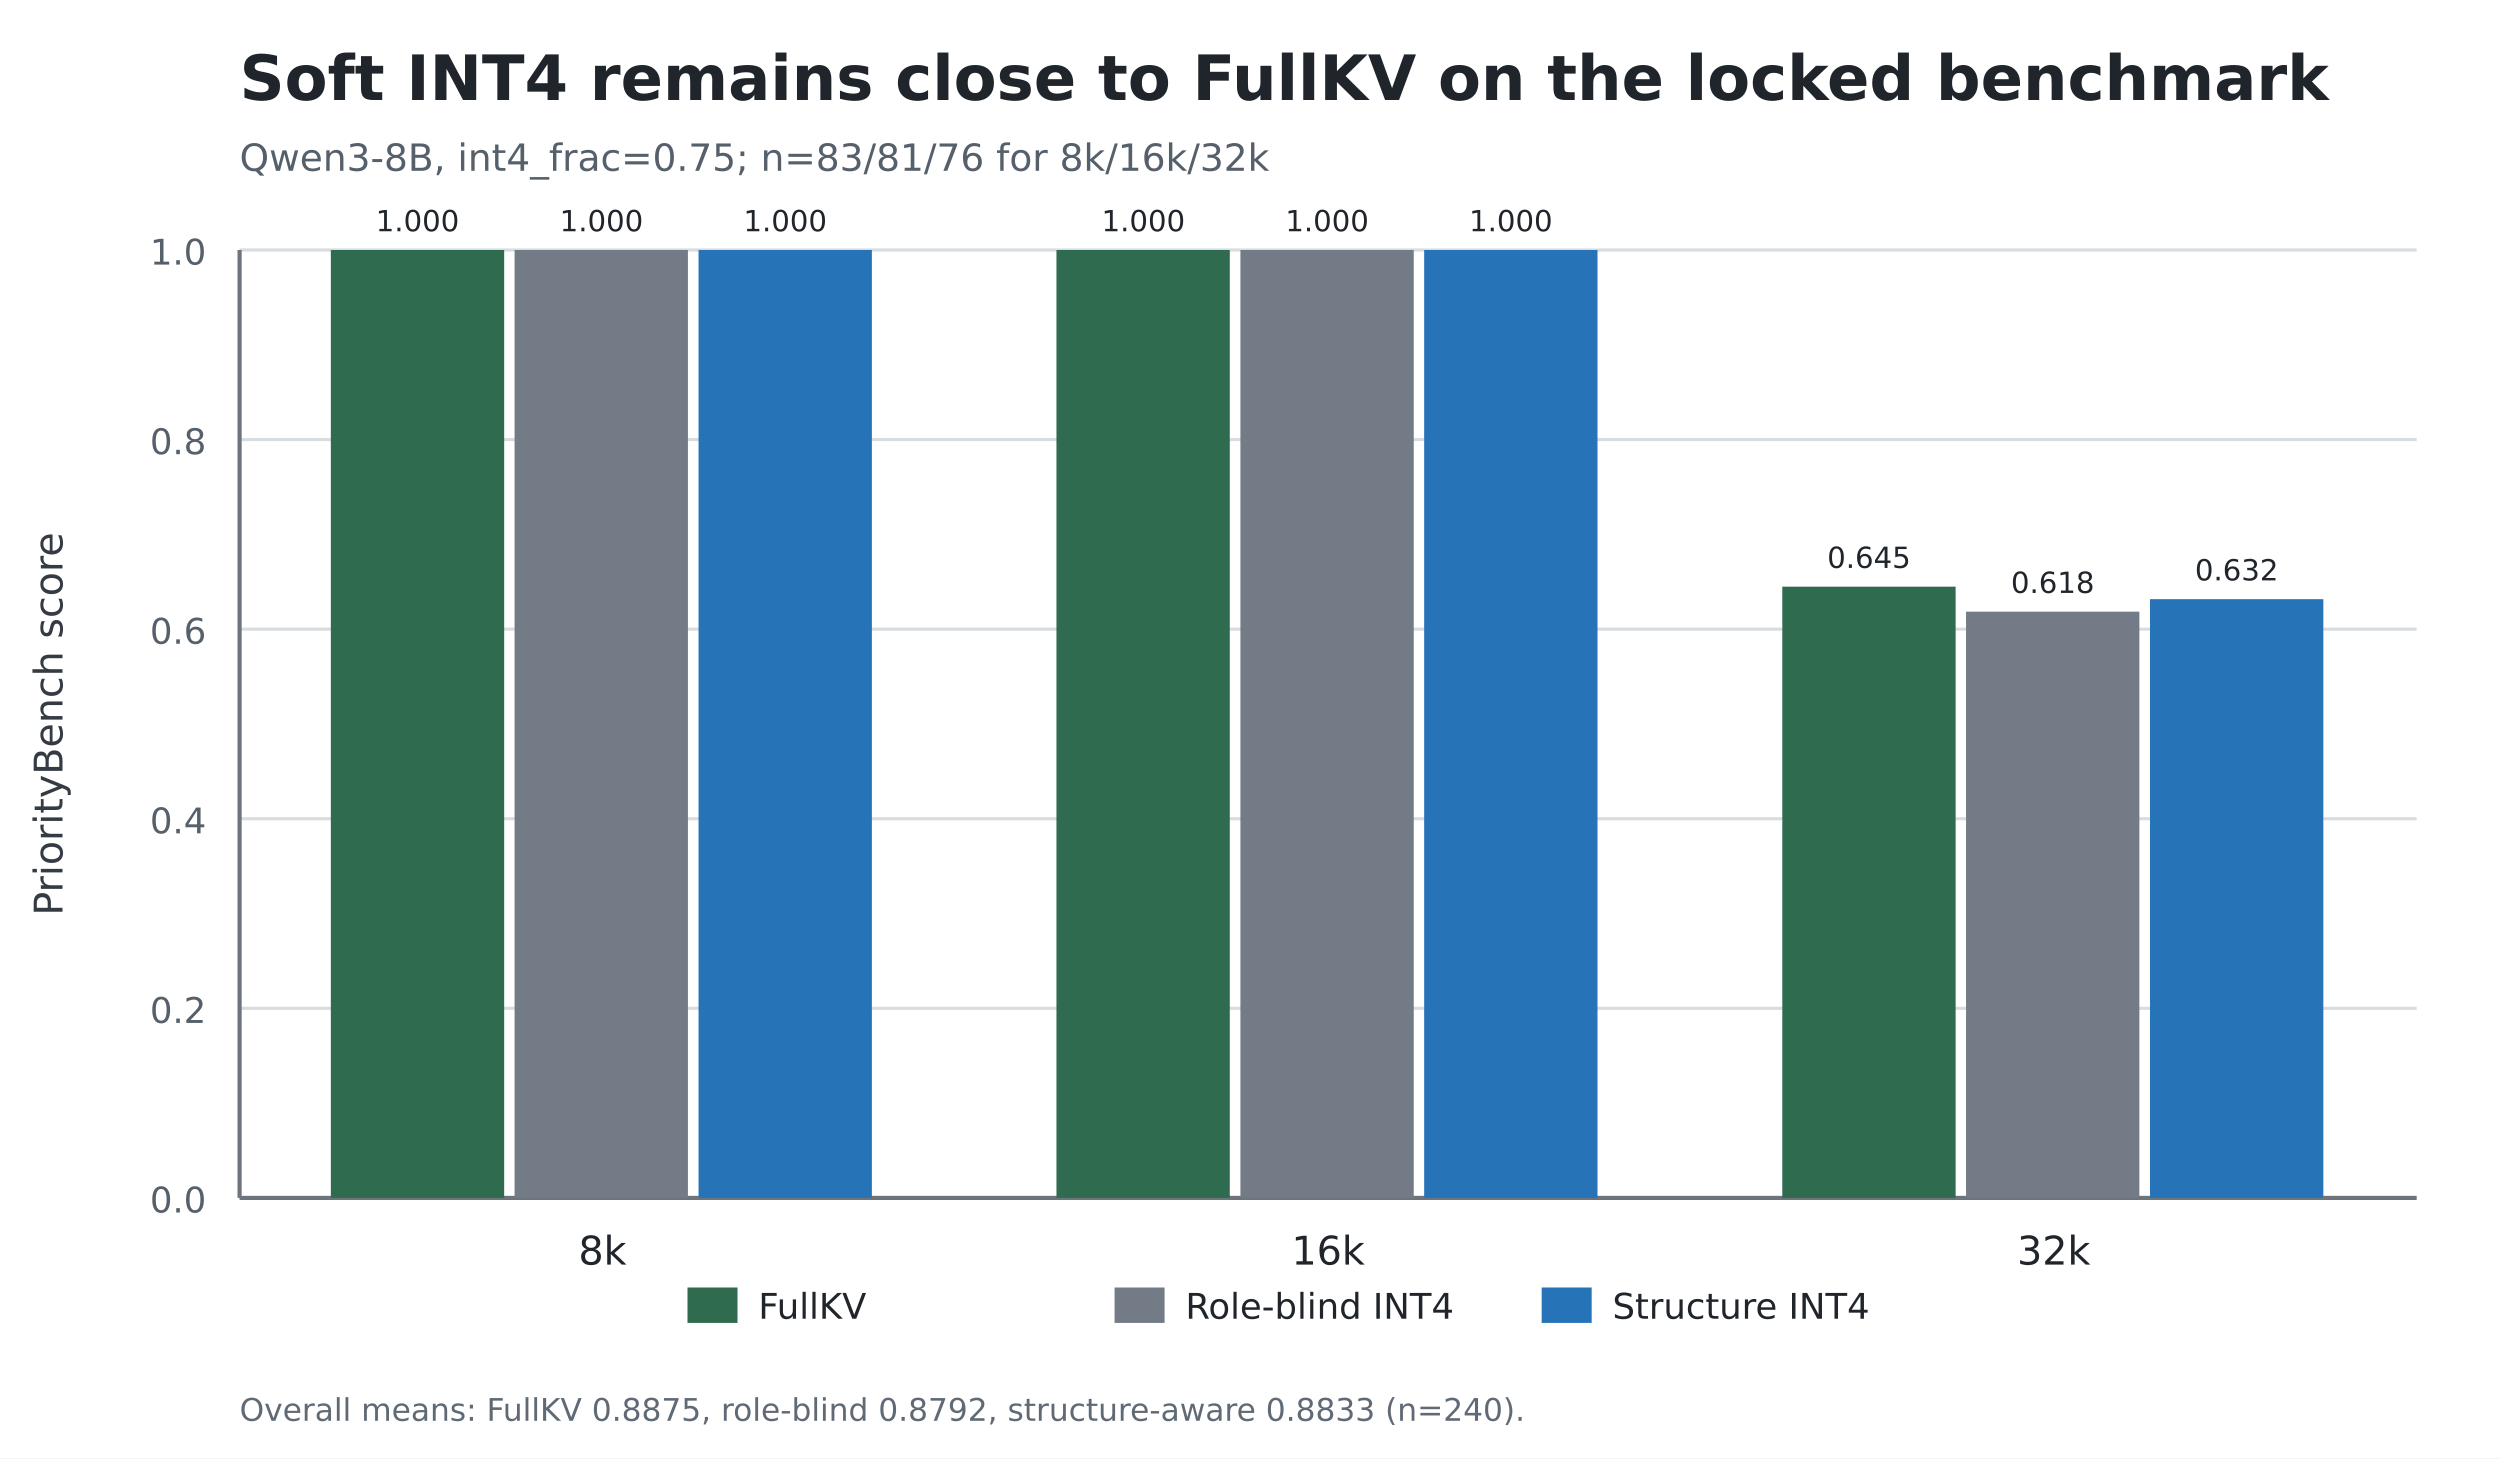
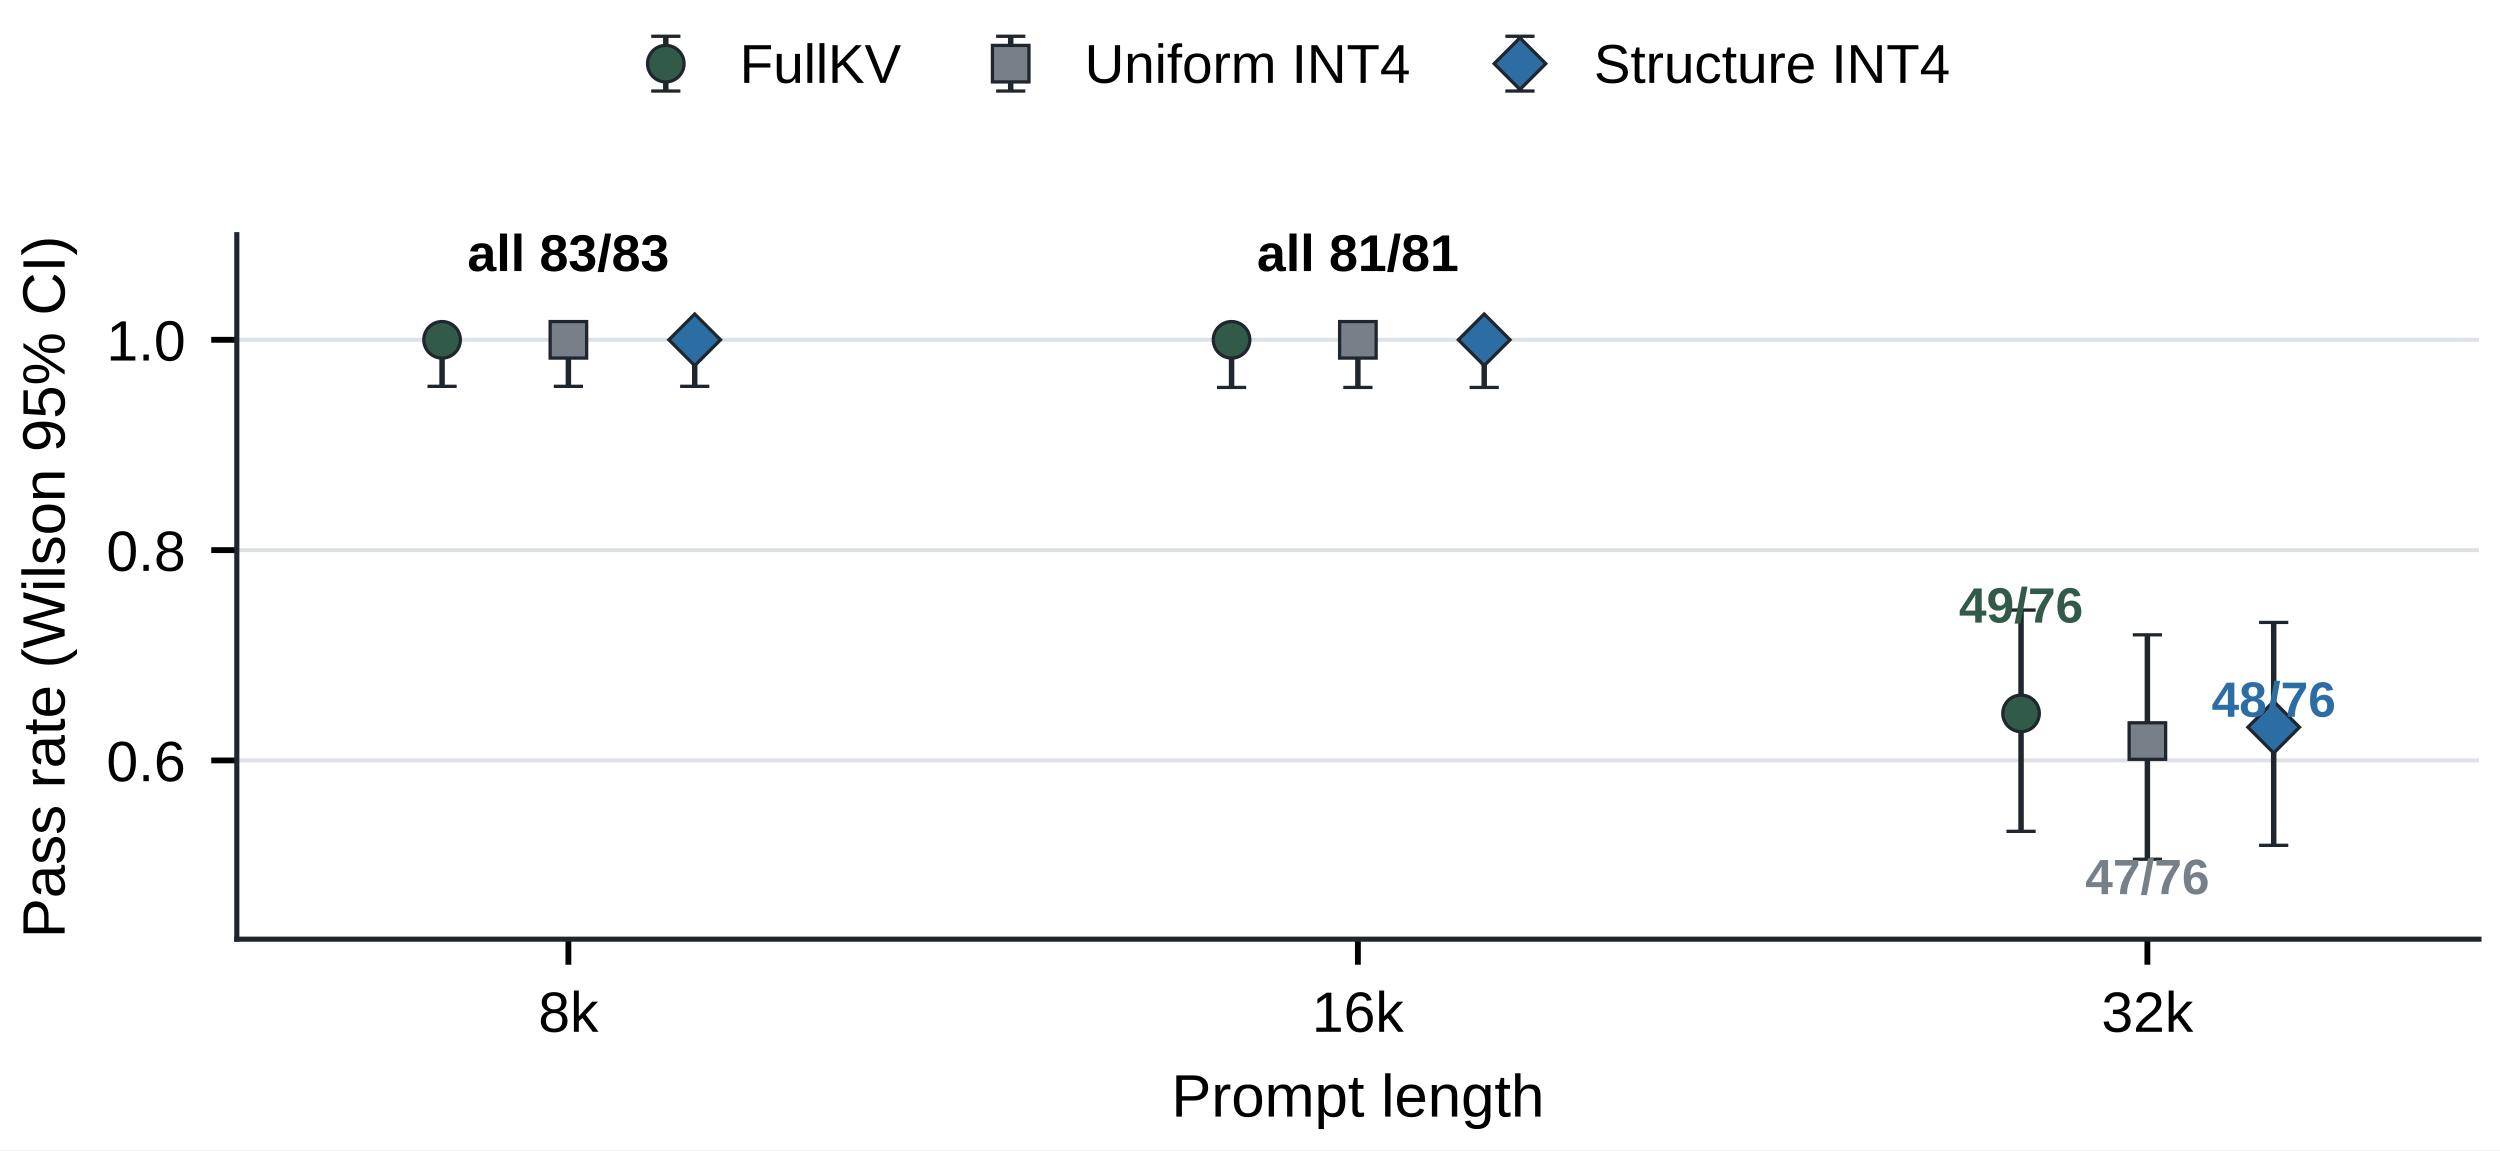
- <svg xmlns="http://www.w3.org/2000/svg" width="1200" height="700" viewBox="0 0 1200 700" role="img" aria-labelledby="title">
+ <svg xmlns="http://www.w3.org/2000/svg" xmlns:xlink="http://www.w3.org/1999/xlink" width="342.234pt" height="157.464pt" viewBox="0 0 342.234 157.464" version="1.1">
  <defs>
-     <marker id="arrowhead" markerWidth="10" markerHeight="7" refX="9" refY="3.5" orient="auto">
-       <polygon points="0 0, 10 3.5, 0 7" fill="#4E5964" />
-     </marker>
+     <style type="text/css">*{stroke-linejoin: round; stroke-linecap: butt}</style>
  </defs>
-   <rect x="0.0" y="0.0" width="1200.0" height="700.0" fill="#FFFFFF" stroke="none" />
-   <text x="115.0" y="48.0" text-anchor="start" font-family="DejaVu Sans,Arial,sans-serif" font-size="30" font-weight="700" fill="#20252B">Soft INT4 remains close to FullKV on the locked benchmark</text>
-   <text x="115.0" y="82.0" text-anchor="start" font-family="DejaVu Sans,Arial,sans-serif" font-size="18" font-weight="400" fill="#56606B">Qwen3-8B, int4_frac=0.75; n=83/81/76 for 8k/16k/32k</text>
-   <line x1="115.0" y1="575.0" x2="1160.0" y2="575.0" stroke="#D7DCE1" stroke-width="1.5" />
-   <text x="99.0" y="582.0" text-anchor="end" font-family="DejaVu Sans,Arial,sans-serif" font-size="17" font-weight="400" fill="#56606B">0.0</text>
-   <line x1="115.0" y1="484.0" x2="1160.0" y2="484.0" stroke="#D7DCE1" stroke-width="1.5" />
-   <text x="99.0" y="491.0" text-anchor="end" font-family="DejaVu Sans,Arial,sans-serif" font-size="17" font-weight="400" fill="#56606B">0.2</text>
-   <line x1="115.0" y1="393.0" x2="1160.0" y2="393.0" stroke="#D7DCE1" stroke-width="1.5" />
-   <text x="99.0" y="400.0" text-anchor="end" font-family="DejaVu Sans,Arial,sans-serif" font-size="17" font-weight="400" fill="#56606B">0.4</text>
-   <line x1="115.0" y1="302.0" x2="1160.0" y2="302.0" stroke="#D7DCE1" stroke-width="1.5" />
-   <text x="99.0" y="309.0" text-anchor="end" font-family="DejaVu Sans,Arial,sans-serif" font-size="17" font-weight="400" fill="#56606B">0.6</text>
-   <line x1="115.0" y1="211.0" x2="1160.0" y2="211.0" stroke="#D7DCE1" stroke-width="1.5" />
-   <text x="99.0" y="218.0" text-anchor="end" font-family="DejaVu Sans,Arial,sans-serif" font-size="17" font-weight="400" fill="#56606B">0.8</text>
-   <line x1="115.0" y1="120.0" x2="1160.0" y2="120.0" stroke="#D7DCE1" stroke-width="1.5" />
-   <text x="99.0" y="127.0" text-anchor="end" font-family="DejaVu Sans,Arial,sans-serif" font-size="17" font-weight="400" fill="#56606B">1.0</text>
-   <line x1="115.0" y1="120.0" x2="115.0" y2="575.0" stroke="#6D747C" stroke-width="2" />
-   <line x1="115.0" y1="575.0" x2="1160.0" y2="575.0" stroke="#6D747C" stroke-width="2" />
-   <text x="30" y="347.5" transform="rotate(-90 30 347.5)" text-anchor="middle" font-family="DejaVu Sans,Arial,sans-serif" font-size="19" fill="#343B43">PriorityBench score</text>
-   <rect x="158.8" y="120.0" width="83.2" height="455.0" fill="#2F6B4F" stroke="none" />
-   <text x="200.4" y="111.0" text-anchor="middle" font-family="DejaVu Sans,Arial,sans-serif" font-size="14" font-weight="400" fill="#20252B">1.000</text>
-   <rect x="247.0" y="120.0" width="83.2" height="455.0" fill="#737B86" stroke="none" />
-   <text x="288.7" y="111.0" text-anchor="middle" font-family="DejaVu Sans,Arial,sans-serif" font-size="14" font-weight="400" fill="#20252B">1.000</text>
-   <rect x="335.3" y="120.0" width="83.2" height="455.0" fill="#2673B8" stroke="none" />
-   <text x="376.9" y="111.0" text-anchor="middle" font-family="DejaVu Sans,Arial,sans-serif" font-size="14" font-weight="400" fill="#20252B">1.000</text>
-   <text x="289.2" y="607.0" text-anchor="middle" font-family="DejaVu Sans,Arial,sans-serif" font-size="19" font-weight="400" fill="#20252B">8k</text>
-   <rect x="507.1" y="120.0" width="83.2" height="455.0" fill="#2F6B4F" stroke="none" />
-   <text x="548.8" y="111.0" text-anchor="middle" font-family="DejaVu Sans,Arial,sans-serif" font-size="14" font-weight="400" fill="#20252B">1.000</text>
-   <rect x="595.4" y="120.0" width="83.2" height="455.0" fill="#737B86" stroke="none" />
-   <text x="637.0" y="111.0" text-anchor="middle" font-family="DejaVu Sans,Arial,sans-serif" font-size="14" font-weight="400" fill="#20252B">1.000</text>
-   <rect x="683.6" y="120.0" width="83.2" height="455.0" fill="#2673B8" stroke="none" />
-   <text x="725.2" y="111.0" text-anchor="middle" font-family="DejaVu Sans,Arial,sans-serif" font-size="14" font-weight="400" fill="#20252B">1.000</text>
-   <text x="637.5" y="607.0" text-anchor="middle" font-family="DejaVu Sans,Arial,sans-serif" font-size="19" font-weight="400" fill="#20252B">16k</text>
-   <rect x="855.5" y="281.6" width="83.2" height="293.4" fill="#2F6B4F" stroke="none" />
-   <text x="897.1" y="272.6" text-anchor="middle" font-family="DejaVu Sans,Arial,sans-serif" font-size="14" font-weight="400" fill="#20252B">0.645</text>
-   <rect x="943.7" y="293.6" width="83.2" height="281.4" fill="#737B86" stroke="none" />
-   <text x="985.3" y="284.6" text-anchor="middle" font-family="DejaVu Sans,Arial,sans-serif" font-size="14" font-weight="400" fill="#20252B">0.618</text>
-   <rect x="1032.0" y="287.6" width="83.2" height="287.4" fill="#2673B8" stroke="none" />
-   <text x="1073.6" y="278.6" text-anchor="middle" font-family="DejaVu Sans,Arial,sans-serif" font-size="14" font-weight="400" fill="#20252B">0.632</text>
-   <text x="985.8" y="607.0" text-anchor="middle" font-family="DejaVu Sans,Arial,sans-serif" font-size="19" font-weight="400" fill="#20252B">32k</text>
-   <rect x="330.0" y="618.0" width="24.0" height="17.0" fill="#2F6B4F" stroke="none" />
-   <text x="364.0" y="633.0" text-anchor="start" font-family="DejaVu Sans,Arial,sans-serif" font-size="17" font-weight="400" fill="#20252B">FullKV</text>
-   <rect x="535.0" y="618.0" width="24.0" height="17.0" fill="#737B86" stroke="none" />
-   <text x="569.0" y="633.0" text-anchor="start" font-family="DejaVu Sans,Arial,sans-serif" font-size="17" font-weight="400" fill="#20252B">Role-blind INT4</text>
-   <rect x="740.0" y="618.0" width="24.0" height="17.0" fill="#2673B8" stroke="none" />
-   <text x="774.0" y="633.0" text-anchor="start" font-family="DejaVu Sans,Arial,sans-serif" font-size="17" font-weight="400" fill="#20252B">Structure INT4</text>
-   <text x="115.0" y="682.0" text-anchor="start" font-family="DejaVu Sans,Arial,sans-serif" font-size="15" font-weight="400" fill="#606A75">Overall means: FullKV 0.8875, role-blind 0.8792, structure-aware 0.8833 (n=240).</text>
+   <g id="figure_1">
+     <g id="patch_1">
+       <path d="M 0 157.464 L 342.234 157.464 L 342.234 0 L 0 0 z " style="fill: #ffffff" />
+     </g>
+     <g id="axes_1">
+       <g id="patch_2">
+         <path d="M 32.418 128.568 L 339.354 128.568 L 339.354 32.124 L 32.418 32.124 z " style="fill: #ffffff" />
+       </g>
+       <g id="matplotlib.axis_1">
+         <g id="xtick_1">
+           <g id="line2d_1">
+             <defs>
+               <path id="m25c2cf7f1a" d="M 0 0 L 0 3.5 " style="stroke: #000000; stroke-width: 0.8" />
+             </defs>
+             <g>
+               <use xlink:href="#m25c2cf7f1a" x="77.809" y="128.568" style="stroke: #000000; stroke-width: 0.8" />
+             </g>
+           </g>
+           <g id="text_1">
+             <text style="font-size: 7.8px; font-family: 'Liberation Sans', 'DejaVu Sans', 'Arial', sans-serif; text-anchor: middle" x="77.809" y="141.247" transform="rotate(-0 77.80945 141.2466)">8k</text>
+           </g>
+         </g>
+         <g id="xtick_2">
+           <g id="line2d_2">
+             <g>
+               <use xlink:href="#m25c2cf7f1a" x="185.886" y="128.568" style="stroke: #000000; stroke-width: 0.8" />
+             </g>
+           </g>
+           <g id="text_2">
+             <text style="font-size: 7.8px; font-family: 'Liberation Sans', 'DejaVu Sans', 'Arial', sans-serif; text-anchor: middle" x="185.886" y="141.247" transform="rotate(-0 185.8855 141.2466)">16k</text>
+           </g>
+         </g>
+         <g id="xtick_3">
+           <g id="line2d_3">
+             <g>
+               <use xlink:href="#m25c2cf7f1a" x="293.962" y="128.568" style="stroke: #000000; stroke-width: 0.8" />
+             </g>
+           </g>
+           <g id="text_3">
+             <text style="font-size: 7.8px; font-family: 'Liberation Sans', 'DejaVu Sans', 'Arial', sans-serif; text-anchor: middle" x="293.962" y="141.247" transform="rotate(-0 293.9616 141.2466)">32k</text>
+           </g>
+         </g>
+         <g id="text_4">
+           <text style="font-size: 8.2px; font-family: 'Liberation Sans', 'DejaVu Sans', 'Arial', sans-serif; text-anchor: middle" x="185.886" y="152.858" transform="rotate(-0 185.8855 152.8579)">Prompt length</text>
+         </g>
+       </g>
+       <g id="matplotlib.axis_2">
+         <g id="ytick_1">
+           <g id="line2d_4">
+             <path d="M 32.418 104.097 L 339.354 104.097 " clip-path="url(#pe58347b539)" style="fill: none; stroke: #d9dee3; stroke-opacity: 0.9; stroke-width: 0.55; stroke-linecap: square" />
+           </g>
+           <g id="line2d_5">
+             <defs>
+               <path id="m1e01ff92a0" d="M 0 0 L -3.5 0 " style="stroke: #000000; stroke-width: 0.8" />
+             </defs>
+             <g>
+               <use xlink:href="#m1e01ff92a0" x="32.418" y="104.097" style="stroke: #000000; stroke-width: 0.8" />
+             </g>
+           </g>
+           <g id="text_5">
+             <text style="font-size: 7.8px; font-family: 'Liberation Sans', 'DejaVu Sans', 'Arial', sans-serif; text-anchor: end" x="25.418" y="106.936" transform="rotate(-0 25.41751 106.9364)">0.6</text>
+           </g>
+         </g>
+         <g id="ytick_2">
+           <g id="line2d_6">
+             <path d="M 32.418 75.308 L 339.354 75.308 " clip-path="url(#pe58347b539)" style="fill: none; stroke: #d9dee3; stroke-opacity: 0.9; stroke-width: 0.55; stroke-linecap: square" />
+           </g>
+           <g id="line2d_7">
+             <g>
+               <use xlink:href="#m1e01ff92a0" x="32.418" y="75.308" style="stroke: #000000; stroke-width: 0.8" />
+             </g>
+           </g>
+           <g id="text_6">
+             <text style="font-size: 7.8px; font-family: 'Liberation Sans', 'DejaVu Sans', 'Arial', sans-serif; text-anchor: end" x="25.418" y="78.147" transform="rotate(-0 25.41751 78.14719)">0.8</text>
+           </g>
+         </g>
+         <g id="ytick_3">
+           <g id="line2d_8">
+             <path d="M 32.418 46.519 L 339.354 46.519 " clip-path="url(#pe58347b539)" style="fill: none; stroke: #d9dee3; stroke-opacity: 0.9; stroke-width: 0.55; stroke-linecap: square" />
+           </g>
+           <g id="line2d_9">
+             <g>
+               <use xlink:href="#m1e01ff92a0" x="32.418" y="46.519" style="stroke: #000000; stroke-width: 0.8" />
+             </g>
+           </g>
+           <g id="text_7">
+             <text style="font-size: 7.8px; font-family: 'Liberation Sans', 'DejaVu Sans', 'Arial', sans-serif; text-anchor: end" x="25.418" y="49.358" transform="rotate(-0 25.41751 49.35793)">1.0</text>
+           </g>
+         </g>
+         <g id="text_8">
+           <text style="font-size: 8.2px; font-family: 'Liberation Sans', 'DejaVu Sans', 'Arial', sans-serif; text-anchor: middle" x="8.85" y="80.346" transform="rotate(-90 8.849824 80.346)">Pass rate (Wilson 95% CI)</text>
+         </g>
+       </g>
+       <g id="LineCollection_1">
+         <path d="M 60.517 52.886 L 60.517 46.519 " clip-path="url(#pe58347b539)" style="fill: none; stroke: #20262e; stroke-width: 0.75" />
+       </g>
+       <g id="line2d_10">
+         <defs>
+           <path id="m3611df41d2" d="M 2 0 L -2 -0 " style="stroke: #20262e; stroke-width: 0.45" />
+         </defs>
+         <g clip-path="url(#pe58347b539)">
+           <use xlink:href="#m3611df41d2" x="60.517" y="52.886" style="fill: #315a48; stroke: #20262e; stroke-width: 0.45" />
+         </g>
+       </g>
+       <g id="line2d_11">
+         <g clip-path="url(#pe58347b539)">
+           <use xlink:href="#m3611df41d2" x="60.517" y="46.519" style="fill: #315a48; stroke: #20262e; stroke-width: 0.45" />
+         </g>
+       </g>
+       <g id="LineCollection_2">
+         <path d="M 168.593 53.036 L 168.593 46.519 " clip-path="url(#pe58347b539)" style="fill: none; stroke: #20262e; stroke-width: 0.75" />
+       </g>
+       <g id="line2d_12">
+         <g clip-path="url(#pe58347b539)">
+           <use xlink:href="#m3611df41d2" x="168.593" y="53.036" style="fill: #315a48; stroke: #20262e; stroke-width: 0.45" />
+         </g>
+       </g>
+       <g id="line2d_13">
+         <g clip-path="url(#pe58347b539)">
+           <use xlink:href="#m3611df41d2" x="168.593" y="46.519" style="fill: #315a48; stroke: #20262e; stroke-width: 0.45" />
+         </g>
+       </g>
+       <g id="LineCollection_3">
+         <path d="M 276.669 113.804 L 276.669 83.515 " clip-path="url(#pe58347b539)" style="fill: none; stroke: #20262e; stroke-width: 0.75" />
+       </g>
+       <g id="line2d_14">
+         <g clip-path="url(#pe58347b539)">
+           <use xlink:href="#m3611df41d2" x="276.669" y="113.804" style="fill: #315a48; stroke: #20262e; stroke-width: 0.45" />
+         </g>
+       </g>
+       <g id="line2d_15">
+         <g clip-path="url(#pe58347b539)">
+           <use xlink:href="#m3611df41d2" x="276.669" y="83.515" style="fill: #315a48; stroke: #20262e; stroke-width: 0.45" />
+         </g>
+       </g>
+       <g id="LineCollection_4">
+         <path d="M 77.809 52.886 L 77.809 46.519 " clip-path="url(#pe58347b539)" style="fill: none; stroke: #20262e; stroke-width: 0.75" />
+       </g>
+       <g id="line2d_16">
+         <defs>
+           <path id="mf1493ed335" d="M 2 0 L -2 -0 " style="stroke: #20262e; stroke-width: 0.45" />
+         </defs>
+         <g clip-path="url(#pe58347b539)">
+           <use xlink:href="#mf1493ed335" x="77.809" y="52.886" style="fill: #777f88; stroke: #20262e; stroke-width: 0.45" />
+         </g>
+       </g>
+       <g id="line2d_17">
+         <g clip-path="url(#pe58347b539)">
+           <use xlink:href="#mf1493ed335" x="77.809" y="46.519" style="fill: #777f88; stroke: #20262e; stroke-width: 0.45" />
+         </g>
+       </g>
+       <g id="LineCollection_5">
+         <path d="M 185.886 53.036 L 185.886 46.519 " clip-path="url(#pe58347b539)" style="fill: none; stroke: #20262e; stroke-width: 0.75" />
+       </g>
+       <g id="line2d_18">
+         <g clip-path="url(#pe58347b539)">
+           <use xlink:href="#mf1493ed335" x="185.886" y="53.036" style="fill: #777f88; stroke: #20262e; stroke-width: 0.45" />
+         </g>
+       </g>
+       <g id="line2d_19">
+         <g clip-path="url(#pe58347b539)">
+           <use xlink:href="#mf1493ed335" x="185.886" y="46.519" style="fill: #777f88; stroke: #20262e; stroke-width: 0.45" />
+         </g>
+       </g>
+       <g id="LineCollection_6">
+         <path d="M 293.962 117.626 L 293.962 86.906 " clip-path="url(#pe58347b539)" style="fill: none; stroke: #20262e; stroke-width: 0.75" />
+       </g>
+       <g id="line2d_20">
+         <g clip-path="url(#pe58347b539)">
+           <use xlink:href="#mf1493ed335" x="293.962" y="117.626" style="fill: #777f88; stroke: #20262e; stroke-width: 0.45" />
+         </g>
+       </g>
+       <g id="line2d_21">
+         <g clip-path="url(#pe58347b539)">
+           <use xlink:href="#mf1493ed335" x="293.962" y="86.906" style="fill: #777f88; stroke: #20262e; stroke-width: 0.45" />
+         </g>
+       </g>
+       <g id="LineCollection_7">
+         <path d="M 95.102 52.886 L 95.102 46.519 " clip-path="url(#pe58347b539)" style="fill: none; stroke: #20262e; stroke-width: 0.75" />
+       </g>
+       <g id="line2d_22">
+         <defs>
+           <path id="m4aaa25491a" d="M 2 0 L -2 -0 " style="stroke: #20262e; stroke-width: 0.45" />
+         </defs>
+         <g clip-path="url(#pe58347b539)">
+           <use xlink:href="#m4aaa25491a" x="95.102" y="52.886" style="fill: #2c6da4; stroke: #20262e; stroke-width: 0.45" />
+         </g>
+       </g>
+       <g id="line2d_23">
+         <g clip-path="url(#pe58347b539)">
+           <use xlink:href="#m4aaa25491a" x="95.102" y="46.519" style="fill: #2c6da4; stroke: #20262e; stroke-width: 0.45" />
+         </g>
+       </g>
+       <g id="LineCollection_8">
+         <path d="M 203.178 53.036 L 203.178 46.519 " clip-path="url(#pe58347b539)" style="fill: none; stroke: #20262e; stroke-width: 0.75" />
+       </g>
+       <g id="line2d_24">
+         <g clip-path="url(#pe58347b539)">
+           <use xlink:href="#m4aaa25491a" x="203.178" y="53.036" style="fill: #2c6da4; stroke: #20262e; stroke-width: 0.45" />
+         </g>
+       </g>
+       <g id="line2d_25">
+         <g clip-path="url(#pe58347b539)">
+           <use xlink:href="#m4aaa25491a" x="203.178" y="46.519" style="fill: #2c6da4; stroke: #20262e; stroke-width: 0.45" />
+         </g>
+       </g>
+       <g id="LineCollection_9">
+         <path d="M 311.254 115.721 L 311.254 85.205 " clip-path="url(#pe58347b539)" style="fill: none; stroke: #20262e; stroke-width: 0.75" />
+       </g>
+       <g id="line2d_26">
+         <g clip-path="url(#pe58347b539)">
+           <use xlink:href="#m4aaa25491a" x="311.254" y="115.721" style="fill: #2c6da4; stroke: #20262e; stroke-width: 0.45" />
+         </g>
+       </g>
+       <g id="line2d_27">
+         <g clip-path="url(#pe58347b539)">
+           <use xlink:href="#m4aaa25491a" x="311.254" y="85.205" style="fill: #2c6da4; stroke: #20262e; stroke-width: 0.45" />
+         </g>
+       </g>
+       <g id="line2d_28">
+         <defs>
+           <path id="m1af459f5a1" d="M 0 2.5 C 0.663 2.5 1.299 2.237 1.768 1.768 C 2.237 1.299 2.5 0.663 2.5 0 C 2.5 -0.663 2.237 -1.299 1.768 -1.768 C 1.299 -2.237 0.663 -2.5 0 -2.5 C -0.663 -2.5 -1.299 -2.237 -1.768 -1.768 C -2.237 -1.299 -2.5 -0.663 -2.5 0 C -2.5 0.663 -2.237 1.299 -1.768 1.768 C -1.299 2.237 -0.663 2.5 0 2.5 z " style="stroke: #20262e; stroke-width: 0.45" />
+         </defs>
+         <g clip-path="url(#pe58347b539)">
+           <use xlink:href="#m1af459f5a1" x="60.517" y="46.519" style="fill: #315a48; stroke: #20262e; stroke-width: 0.45" />
+         </g>
+       </g>
+       <g id="line2d_29">
+         <g clip-path="url(#pe58347b539)">
+           <use xlink:href="#m1af459f5a1" x="168.593" y="46.519" style="fill: #315a48; stroke: #20262e; stroke-width: 0.45" />
+         </g>
+       </g>
+       <g id="line2d_30">
+         <g clip-path="url(#pe58347b539)">
+           <use xlink:href="#m1af459f5a1" x="276.669" y="97.657" style="fill: #315a48; stroke: #20262e; stroke-width: 0.45" />
+         </g>
+       </g>
+       <g id="line2d_31">
+         <defs>
+           <path id="mae019668f9" d="M -2.5 2.5 L 2.5 2.5 L 2.5 -2.5 L -2.5 -2.5 z " style="stroke: #20262e; stroke-width: 0.45; stroke-linejoin: miter" />
+         </defs>
+         <g clip-path="url(#pe58347b539)">
+           <use xlink:href="#mae019668f9" x="77.809" y="46.519" style="fill: #777f88; stroke: #20262e; stroke-width: 0.45; stroke-linejoin: miter" />
+         </g>
+       </g>
+       <g id="line2d_32">
+         <g clip-path="url(#pe58347b539)">
+           <use xlink:href="#mae019668f9" x="185.886" y="46.519" style="fill: #777f88; stroke: #20262e; stroke-width: 0.45; stroke-linejoin: miter" />
+         </g>
+       </g>
+       <g id="line2d_33">
+         <g clip-path="url(#pe58347b539)">
+           <use xlink:href="#mae019668f9" x="293.962" y="101.445" style="fill: #777f88; stroke: #20262e; stroke-width: 0.45; stroke-linejoin: miter" />
+         </g>
+       </g>
+       <g id="line2d_34">
+         <defs>
+           <path id="mc566780552" d="M -0 3.536 L 3.536 0 L 0 -3.536 L -3.536 -0 z " style="stroke: #20262e; stroke-width: 0.45; stroke-linejoin: miter" />
+         </defs>
+         <g clip-path="url(#pe58347b539)">
+           <use xlink:href="#mc566780552" x="95.102" y="46.519" style="fill: #2c6da4; stroke: #20262e; stroke-width: 0.45; stroke-linejoin: miter" />
+         </g>
+       </g>
+       <g id="line2d_35">
+         <g clip-path="url(#pe58347b539)">
+           <use xlink:href="#mc566780552" x="203.178" y="46.519" style="fill: #2c6da4; stroke: #20262e; stroke-width: 0.45; stroke-linejoin: miter" />
+         </g>
+       </g>
+       <g id="line2d_36">
+         <g clip-path="url(#pe58347b539)">
+           <use xlink:href="#mc566780552" x="311.254" y="99.551" style="fill: #2c6da4; stroke: #20262e; stroke-width: 0.45; stroke-linejoin: miter" />
+         </g>
+       </g>
+       <g id="patch_3">
+         <path d="M 32.418 128.568 L 32.418 32.124 " style="fill: none; stroke: #20262e; stroke-width: 0.7; stroke-linejoin: miter; stroke-linecap: square" />
+       </g>
+       <g id="patch_4">
+         <path d="M 32.418 128.568 L 339.354 128.568 " style="fill: none; stroke: #20262e; stroke-width: 0.7; stroke-linejoin: miter; stroke-linecap: square" />
+       </g>
+       <g id="text_9">
+         <text style="font-weight: 700; font-size: 6.8px; font-family: 'Liberation Sans', 'DejaVu Sans', 'Arial', sans-serif; text-anchor: middle; fill: #315a48" x="276.669" y="85.226" transform="rotate(-0 276.6694 85.22638)">49/76</text>
+       </g>
+       <g id="text_10">
+         <text style="font-weight: 700; font-size: 6.8px; font-family: 'Liberation Sans', 'DejaVu Sans', 'Arial', sans-serif; text-anchor: middle; fill: #777f88" x="293.962" y="122.396" transform="rotate(-0 293.9616 122.3961)">47/76</text>
+       </g>
+       <g id="text_11">
+         <text style="font-weight: 700; font-size: 6.8px; font-family: 'Liberation Sans', 'DejaVu Sans', 'Arial', sans-serif; text-anchor: middle; fill: #2c6da4" x="311.254" y="98.12" transform="rotate(-0 311.2537 98.12041)">48/76</text>
+       </g>
+       <g id="text_12">
+         <text style="font-weight: 700; font-size: 7.1px; font-family: 'Liberation Sans', 'DejaVu Sans', 'Arial', sans-serif; text-anchor: middle" x="77.809" y="37.107" transform="rotate(-0 77.80945 37.10739)">all 83/83</text>
+       </g>
+       <g id="text_13">
+         <text style="font-weight: 700; font-size: 7.1px; font-family: 'Liberation Sans', 'DejaVu Sans', 'Arial', sans-serif; text-anchor: middle" x="185.886" y="37.107" transform="rotate(-0 185.8855 37.10739)">all 81/81</text>
+       </g>
+     </g>
+     <g id="legend_1">
+       <g id="LineCollection_10">
+         <path d="M 91.144 12.465 L 91.144 4.965 " style="fill: none; stroke: #20262e; stroke-width: 0.75" />
+       </g>
+       <g id="line2d_37">
+         <g>
+           <use xlink:href="#m3611df41d2" x="91.144" y="12.465" style="fill: #315a48; stroke: #20262e; stroke-width: 0.45" />
+         </g>
+       </g>
+       <g id="line2d_38">
+         <g>
+           <use xlink:href="#m3611df41d2" x="91.144" y="4.965" style="fill: #315a48; stroke: #20262e; stroke-width: 0.45" />
+         </g>
+       </g>
+       <g id="line2d_39" />
+       <g id="line2d_40">
+         <g>
+           <use xlink:href="#m1af459f5a1" x="91.144" y="8.715" style="fill: #315a48; stroke: #20262e; stroke-width: 0.45" />
+         </g>
+       </g>
+       <g id="text_14">
+         <text style="font-size: 7.5px; font-family: 'Liberation Sans', 'DejaVu Sans', 'Arial', sans-serif; text-anchor: start" x="101.269" y="11.34" transform="rotate(-0 101.2695 11.3402)">FullKV</text>
+       </g>
+       <g id="LineCollection_11">
+         <path d="M 138.359 12.465 L 138.359 4.965 " style="fill: none; stroke: #20262e; stroke-width: 0.75" />
+       </g>
+       <g id="line2d_41">
+         <g>
+           <use xlink:href="#mf1493ed335" x="138.359" y="12.465" style="fill: #777f88; stroke: #20262e; stroke-width: 0.45" />
+         </g>
+       </g>
+       <g id="line2d_42">
+         <g>
+           <use xlink:href="#mf1493ed335" x="138.359" y="4.965" style="fill: #777f88; stroke: #20262e; stroke-width: 0.45" />
+         </g>
+       </g>
+       <g id="line2d_43" />
+       <g id="line2d_44">
+         <g>
+           <use xlink:href="#mae019668f9" x="138.359" y="8.715" style="fill: #777f88; stroke: #20262e; stroke-width: 0.45; stroke-linejoin: miter" />
+         </g>
+       </g>
+       <g id="text_15">
+         <text style="font-size: 7.5px; font-family: 'Liberation Sans', 'DejaVu Sans', 'Arial', sans-serif; text-anchor: start" x="148.484" y="11.34" transform="rotate(-0 148.4843 11.3402)">Uniform INT4</text>
+       </g>
+       <g id="LineCollection_12">
+         <path d="M 208.072 12.465 L 208.072 4.965 " style="fill: none; stroke: #20262e; stroke-width: 0.75" />
+       </g>
+       <g id="line2d_45">
+         <g>
+           <use xlink:href="#m4aaa25491a" x="208.072" y="12.465" style="fill: #2c6da4; stroke: #20262e; stroke-width: 0.45" />
+         </g>
+       </g>
+       <g id="line2d_46">
+         <g>
+           <use xlink:href="#m4aaa25491a" x="208.072" y="4.965" style="fill: #2c6da4; stroke: #20262e; stroke-width: 0.45" />
+         </g>
+       </g>
+       <g id="line2d_47" />
+       <g id="line2d_48">
+         <g>
+           <use xlink:href="#mc566780552" x="208.072" y="8.715" style="fill: #2c6da4; stroke: #20262e; stroke-width: 0.45; stroke-linejoin: miter" />
+         </g>
+       </g>
+       <g id="text_16">
+         <text style="font-size: 7.5px; font-family: 'Liberation Sans', 'DejaVu Sans', 'Arial', sans-serif; text-anchor: start" x="218.197" y="11.34" transform="rotate(-0 218.1968 11.3402)">Structure INT4</text>
+       </g>
+     </g>
+   </g>
+   <defs>
+     <clipPath id="pe58347b539">
+       <rect x="32.418" y="32.124" width="306.936" height="96.444" />
+     </clipPath>
+   </defs>
</svg>
